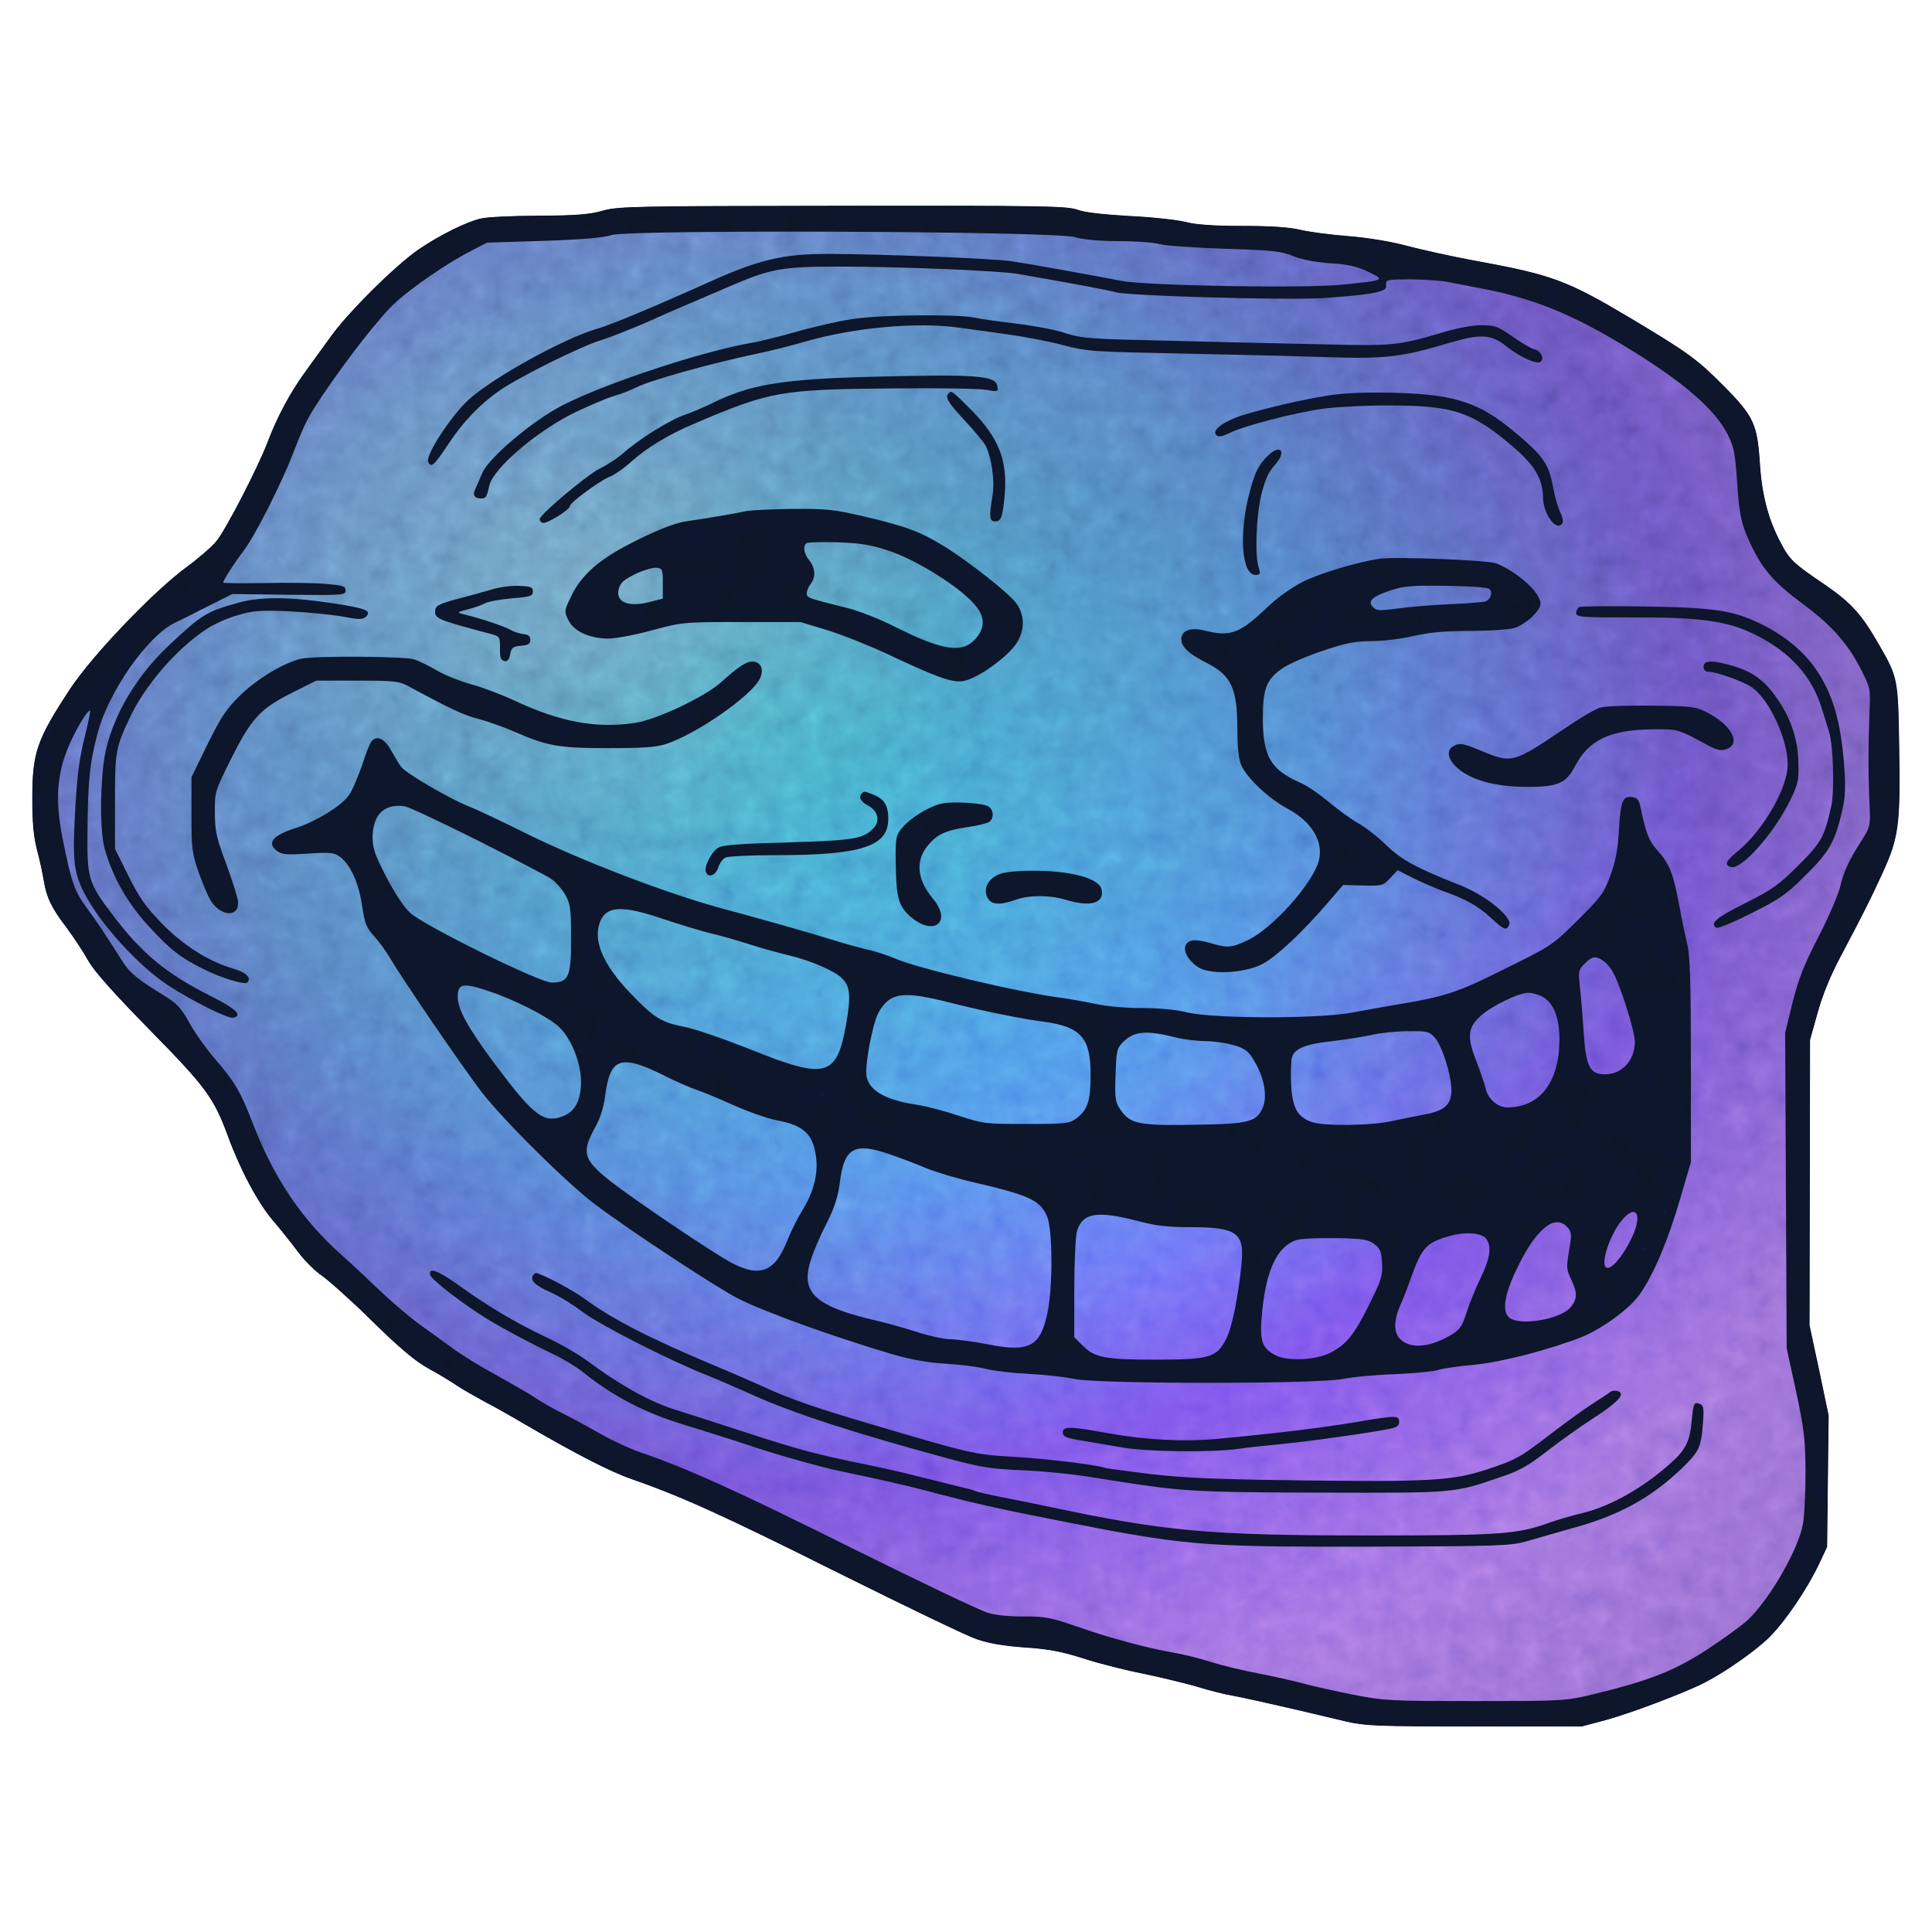
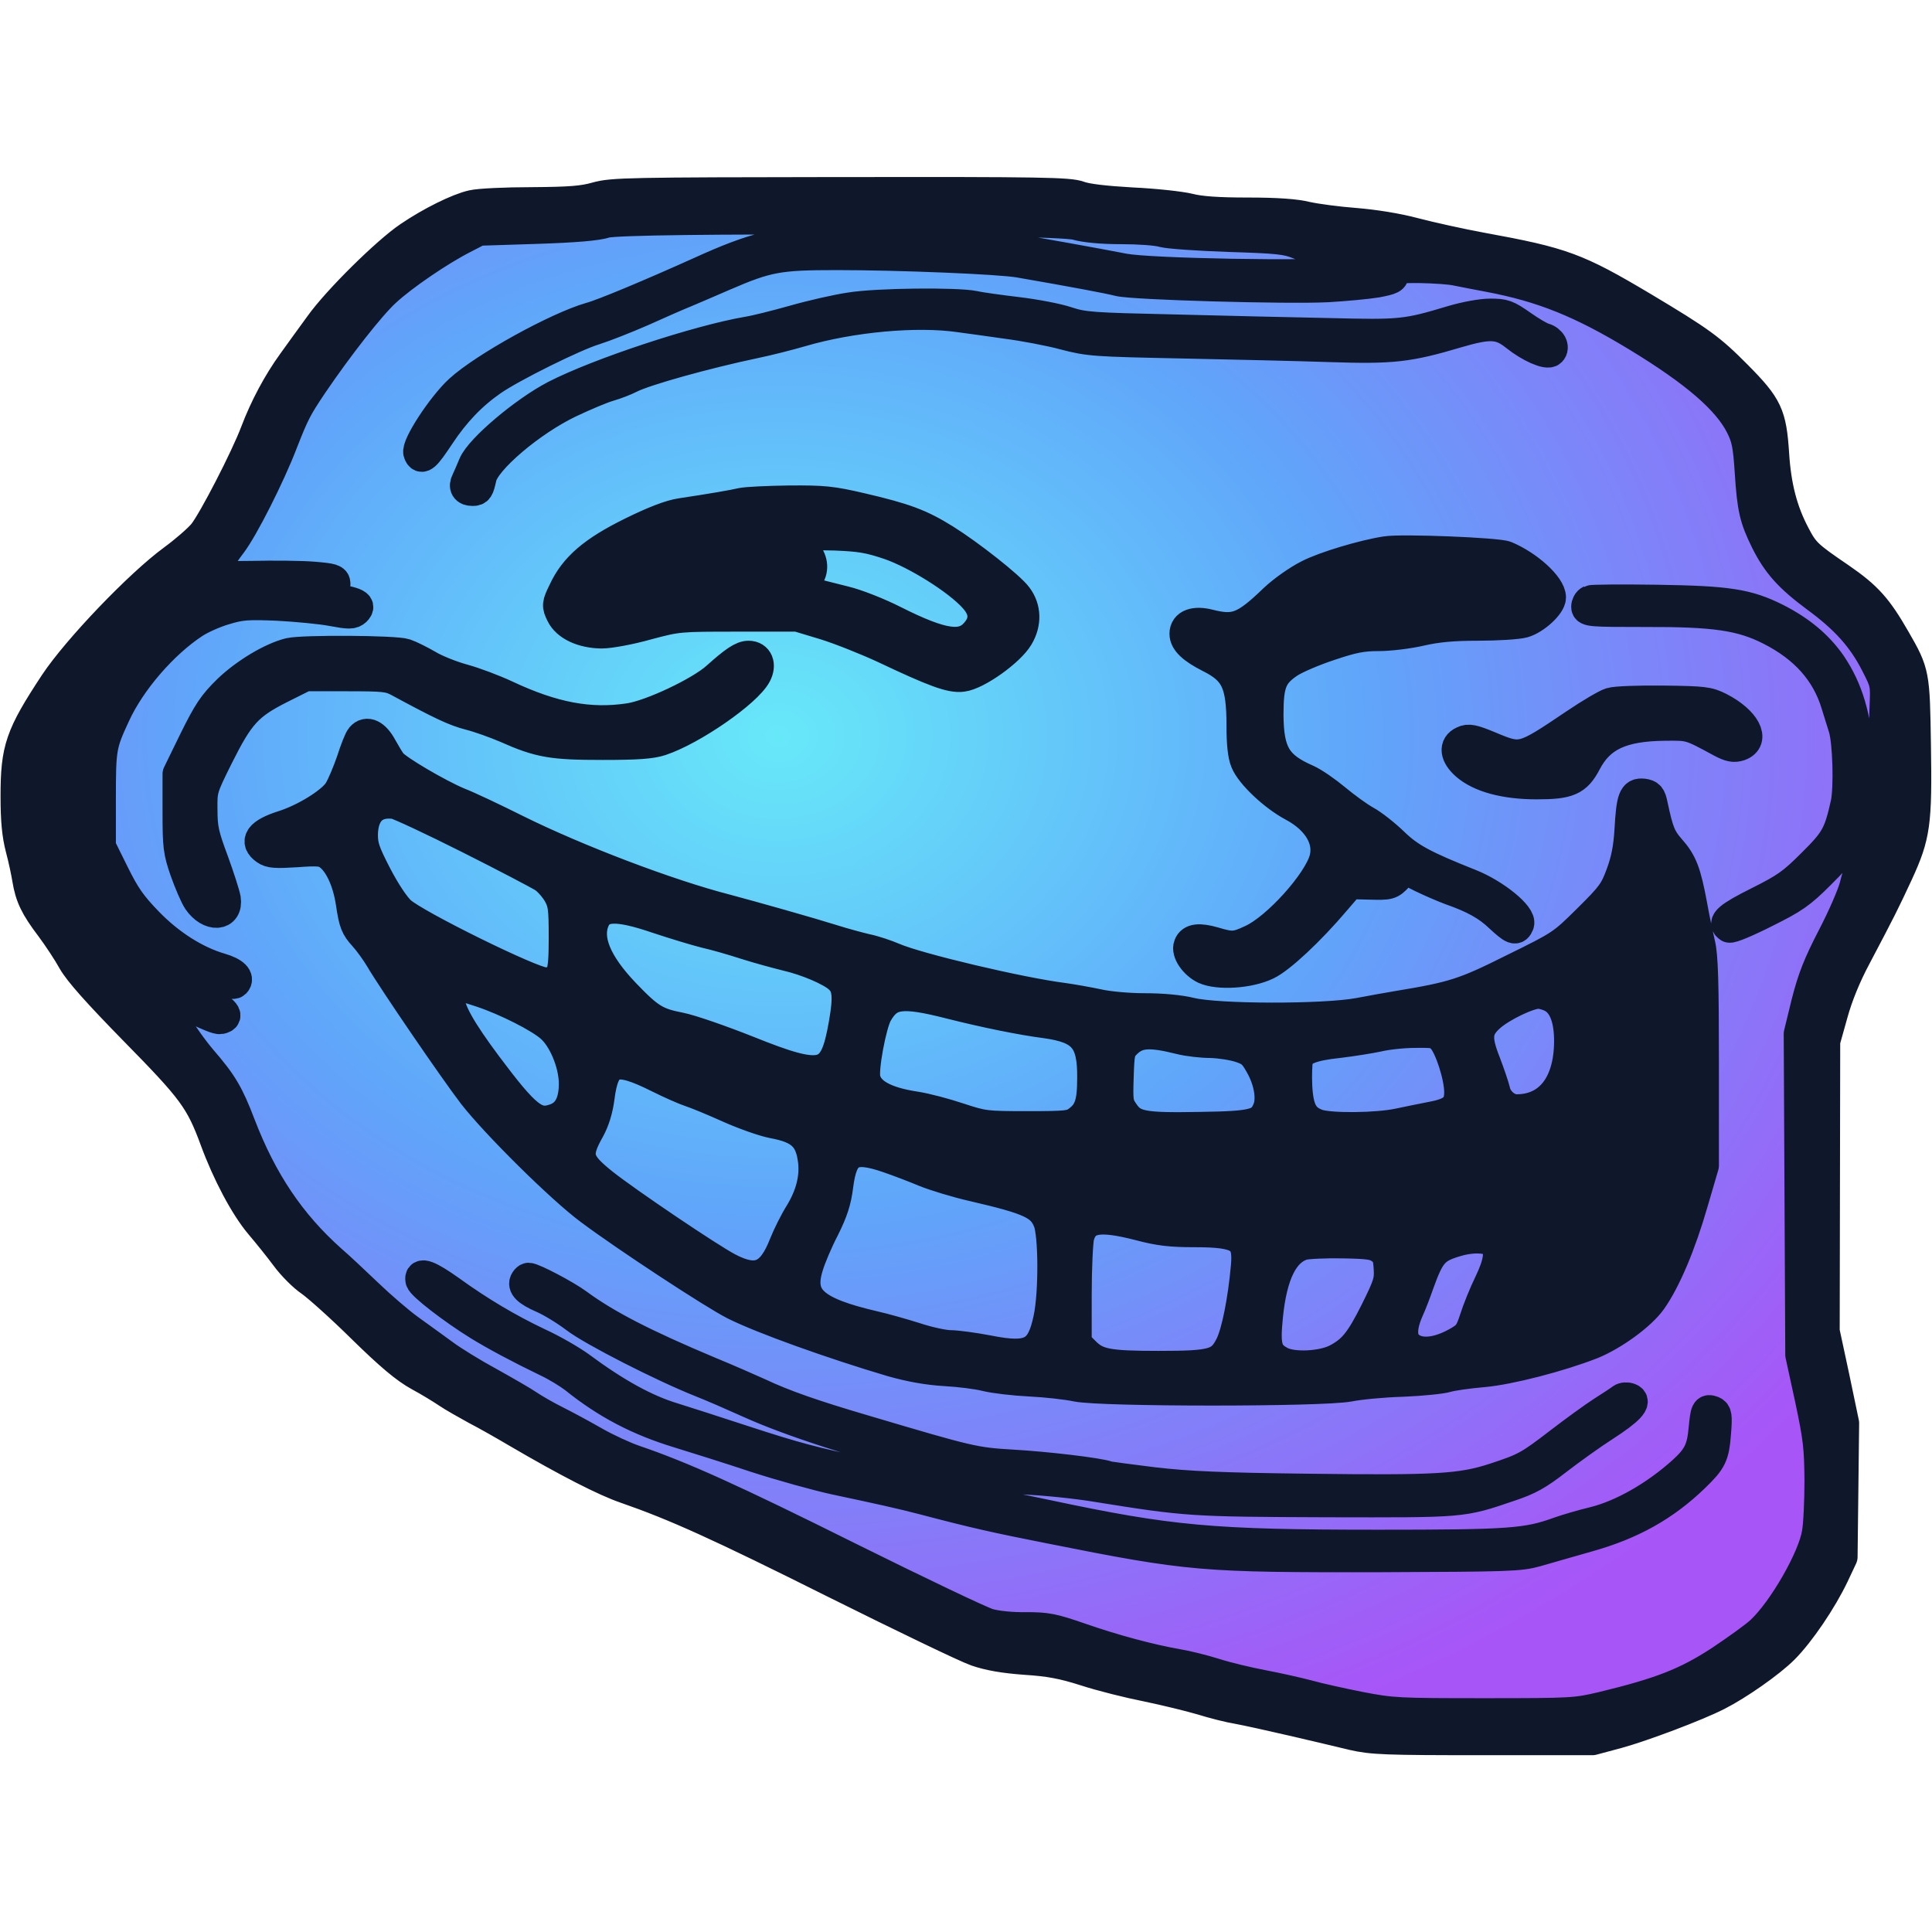
- <svg xmlns="http://www.w3.org/2000/svg" viewBox="0 0 120 120" width="120" height="120" role="img" aria-label="Logo">
+ <svg xmlns="http://www.w3.org/2000/svg" viewBox="0 0 120 120" width="120" height="120" role="img" aria-label="Trollface">
  <defs>
-     <path id="logo-head-path" d="M2250 5960 c-52 -15 -103 -19 -250 -20 -102 0 -205 -5 -229 -11 -55 -12 -162 -65 -244 -121 -85 -57 -277 -246 -345 -342 -31 -43 -79 -108 -105 -145 -55 -76 -106 -171 -142 -266 -38 -101 -164 -345 -202 -392 -19 -23 -71 -68 -116 -101 -130 -95 -370 -346 -457 -477 -133 -202 -150 -252 -150 -435 0 -92 5 -147 19 -201 11 -41 22 -94 26 -119 11 -66 29 -105 89 -184 29 -39 68 -98 86 -131 24 -42 95 -122 240 -270 222 -226 252 -266 309 -421 47 -128 115 -256 173 -325 29 -34 74 -90 100 -125 25 -34 68 -77 95 -95 26 -18 116 -98 198 -179 109 -107 169 -157 220 -185 39 -21 88 -51 110 -66 22 -15 72 -43 110 -64 39 -20 111 -61 160 -90 195 -114 338 -187 417 -214 193 -67 361 -143 809 -367 261 -130 506 -248 544 -261 49 -17 107 -27 190 -33 93 -6 145 -16 230 -43 61 -20 169 -47 240 -61 72 -15 166 -38 210 -51 45 -14 108 -30 140 -35 33 -6 128 -27 210 -46 83 -19 187 -44 233 -55 75 -17 122 -19 504 -19 l420 0 97 26 c95 26 305 105 385 146 79 40 202 126 255 179 62 62 147 187 194 286 l32 68 3 258 3 258 -37 177 -38 177 1 560 1 560 30 107 c19 69 51 147 90 220 98 186 109 208 162 322 66 144 73 190 68 494 -4 274 -5 279 -78 406 -70 122 -108 165 -214 238 -125 85 -138 97 -174 166 -48 91 -73 186 -81 312 -10 152 -24 183 -142 302 -103 104 -140 131 -364 265 -254 151 -308 171 -620 228 -82 15 -199 41 -260 57 -67 18 -156 32 -230 38 -66 5 -149 16 -185 24 -44 11 -117 16 -230 16 -115 0 -183 5 -225 16 -33 8 -132 19 -220 23 -104 6 -175 14 -204 25 -39 14 -137 16 -920 15 -817 -1 -880 -2 -941 -19z" />
-     <radialGradient id="logo-main" cx="40%" cy="65%" r="65%">
-       <stop offset="0%" stop-color="#22d3ee" />
+     <path id="fav-head-path" d="M2250 5960 c-52 -15 -103 -19 -250 -20 -102 0 -205 -5 -229 -11 -55 -12 -162 -65 -244 -121 -85 -57 -277 -246 -345 -342 -31 -43 -79 -108 -105 -145 -55 -76 -106 -171 -142 -266 -38 -101 -164 -345 -202 -392 -19 -23 -71 -68 -116 -101 -130 -95 -370 -346 -457 -477 -133 -202 -150 -252 -150 -435 0 -92 5 -147 19 -201 11 -41 22 -94 26 -119 11 -66 29 -105 89 -184 29 -39 68 -98 86 -131 24 -42 95 -122 240 -270 222 -226 252 -266 309 -421 47 -128 115 -256 173 -325 29 -34 74 -90 100 -125 25 -34 68 -77 95 -95 26 -18 116 -98 198 -179 109 -107 169 -157 220 -185 39 -21 88 -51 110 -66 22 -15 72 -43 110 -64 39 -20 111 -61 160 -90 195 -114 338 -187 417 -214 193 -67 361 -143 809 -367 261 -130 506 -248 544 -261 49 -17 107 -27 190 -33 93 -6 145 -16 230 -43 61 -20 169 -47 240 -61 72 -15 166 -38 210 -51 45 -14 108 -30 140 -35 33 -6 128 -27 210 -46 83 -19 187 -44 233 -55 75 -17 122 -19 504 -19 l420 0 97 26 c95 26 305 105 385 146 79 40 202 126 255 179 62 62 147 187 194 286 l32 68 3 258 3 258 -37 177 -38 177 1 560 1 560 30 107 c19 69 51 147 90 220 98 186 109 208 162 322 66 144 73 190 68 494 -4 274 -5 279 -78 406 -70 122 -108 165 -214 238 -125 85 -138 97 -174 166 -48 91 -73 186 -81 312 -10 152 -24 183 -142 302 -103 104 -140 131 -364 265 -254 151 -308 171 -620 228 -82 15 -199 41 -260 57 -67 18 -156 32 -230 38 -66 5 -149 16 -185 24 -44 11 -117 16 -230 16 -115 0 -183 5 -225 16 -33 8 -132 19 -220 23 -104 6 -175 14 -204 25 -39 14 -137 16 -920 15 -817 -1 -880 -2 -941 -19z" />
+     <radialGradient id="fav-main" cx="40%" cy="65%" r="70%">
+       <stop offset="0%" stop-color="#67e8f9" />
      <stop offset="45%" stop-color="#60a5fa" />
-       <stop offset="75%" stop-color="#8b5cf6" />
-       <stop offset="100%" stop-color="#c084fc" />
+       <stop offset="100%" stop-color="#a855f7" />
    </radialGradient>
-     <radialGradient id="logo-highlight" cx="30%" cy="75%" r="40%">
-       <stop offset="0%" stop-color="#ffffff" stop-opacity="0.45" />
-       <stop offset="50%" stop-color="#ffffff" stop-opacity="0.15" />
-       <stop offset="100%" stop-color="#ffffff" stop-opacity="0" />
-     </radialGradient>
-     <radialGradient id="logo-depth" cx="60%" cy="30%" r="50%">
-       <stop offset="0%" stop-color="#475569" stop-opacity="0" />
-       <stop offset="100%" stop-color="#475569" stop-opacity="0.35" />
-     </radialGradient>
-     <filter id="logo-grain">
-       <feTurbulence type="fractalNoise" baseFrequency="0.7" numOctaves="3" stitchTiles="stitch" seed="42" result="noise" />
-       <feColorMatrix in="noise" type="saturate" values="0" result="mono" />
-       <feComponentTransfer in="mono" result="grain">
-         <feFuncA type="table" tableValues="0 0.6" />
-       </feComponentTransfer>
-       <feBlend in="grain" in2="SourceGraphic" mode="overlay" result="blended" />
-       <feComposite in="blended" in2="SourceGraphic" operator="in" />
-     </filter>
  </defs>
-   <g filter="url(#logo-grain)">
-     <g transform="translate(2,12.7613) scale(0.158254) translate(-1,-1) translate(0,599) scale(0.1,-0.1)">
-       <use href="#logo-head-path" fill="url(#logo-main)" />
-       <use href="#logo-head-path" fill="url(#logo-highlight)" />
-       <use href="#logo-head-path" fill="url(#logo-depth)" />
-       <path d="M2250 5960 c-52 -15 -103 -19 -250 -20 -102 0 -205 -5 -229 -11 -55 -12 -162 -65 -244 -121 -85 -57 -277 -246 -345 -342 -31 -43 -79 -108 -105 -145 -55 -76 -106 -171 -142 -266 -38 -101 -164 -345 -202 -392 -19 -23 -71 -68 -116 -101 -130 -95 -370 -346 -457 -477 -133 -202 -150 -252 -150 -435 0 -92 5 -147 19 -201 11 -41 22 -94 26 -119 11 -66 29 -105 89 -184 29 -39 68 -98 86 -131 24 -42 95 -122 240 -270 222 -226 252 -266 309 -421 47 -128 115 -256 173 -325 29 -34 74 -90 100 -125 25 -34 68 -77 95 -95 26 -18 116 -98 198 -179 109 -107 169 -157 220 -185 39 -21 88 -51 110 -66 22 -15 72 -43 110 -64 39 -20 111 -61 160 -90 195 -114 338 -187 417 -214 193 -67 361 -143 809 -367 261 -130 506 -248 544 -261 49 -17 107 -27 190 -33 93 -6 145 -16 230 -43 61 -20 169 -47 240 -61 72 -15 166 -38 210 -51 45 -14 108 -30 140 -35 33 -6 128 -27 210 -46 83 -19 187 -44 233 -55 75 -17 122 -19 504 -19 l420 0 97 26 c95 26 305 105 385 146 79 40 202 126 255 179 62 62 147 187 194 286 l32 68 3 258 3 258 -37 177 -38 177 1 560 1 560 30 107 c19 69 51 147 90 220 98 186 109 208 162 322 66 144 73 190 68 494 -4 274 -5 279 -78 406 -70 122 -108 165 -214 238 -125 85 -138 97 -174 166 -48 91 -73 186 -81 312 -10 152 -24 183 -142 302 -103 104 -140 131 -364 265 -254 151 -308 171 -620 228 -82 15 -199 41 -260 57 -67 18 -156 32 -230 38 -66 5 -149 16 -185 24 -44 11 -117 16 -230 16 -115 0 -183 5 -225 16 -33 8 -132 19 -220 23 -104 6 -175 14 -204 25 -39 14 -137 16 -920 15 -817 -1 -880 -2 -941 -19z m1850 -104 c35 -10 98 -16 175 -16 66 0 138 -5 160 -12 22 -6 137 -14 255 -18 188 -6 222 -9 270 -29 35 -14 88 -24 145 -28 68 -4 104 -12 148 -33 69 -33 67 -34 -103 -51 -150 -15 -764 -4 -865 15 -108 21 -363 67 -430 77 -71 11 -509 28 -716 29 -185 0 -278 -22 -491 -119 -182 -82 -372 -162 -421 -175 -129 -37 -410 -192 -506 -280 -67 -62 -167 -215 -157 -241 10 -28 24 -15 79 68 59 89 123 156 202 211 76 53 320 174 397 197 38 12 119 44 181 71 62 28 137 61 167 73 30 13 97 41 149 64 169 73 211 81 437 81 244 0 630 -16 704 -29 214 -37 351 -63 385 -72 54 -14 648 -31 805 -23 69 4 154 12 190 18 57 11 65 15 64 34 -1 21 3 22 100 22 56 -1 121 -5 146 -11 25 -5 81 -16 124 -24 206 -39 357 -100 571 -230 224 -136 349 -244 400 -345 23 -46 29 -72 36 -179 9 -141 18 -179 61 -266 44 -88 90 -139 192 -215 115 -84 181 -158 232 -258 39 -76 39 -78 35 -172 -5 -130 -5 -248 0 -356 4 -89 3 -92 -30 -145 -53 -83 -71 -123 -86 -186 -8 -32 -46 -120 -85 -195 -56 -108 -77 -162 -101 -256 l-29 -119 3 -619 3 -619 37 -170 c32 -151 36 -186 37 -315 0 -80 -4 -171 -10 -203 -15 -96 -130 -297 -216 -378 -22 -21 -93 -72 -159 -116 -129 -84 -227 -123 -455 -178 -102 -24 -115 -25 -455 -25 -333 0 -356 1 -480 25 -71 14 -161 34 -200 45 -38 10 -117 28 -175 39 -58 11 -142 31 -185 45 -44 14 -109 30 -145 36 -104 18 -246 56 -375 101 -107 37 -129 41 -210 41 -52 -1 -112 5 -143 14 -29 8 -272 124 -540 257 -448 223 -642 311 -827 374 -38 13 -108 45 -155 72 -47 27 -114 63 -150 81 -36 18 -83 45 -105 60 -22 15 -90 54 -151 88 -61 33 -141 82 -177 109 -36 26 -96 70 -134 97 -37 27 -108 88 -158 136 -49 47 -112 106 -140 130 -157 140 -267 303 -351 522 -45 118 -70 160 -148 250 -34 40 -80 104 -100 142 -32 57 -48 74 -98 105 -104 63 -134 88 -163 133 -61 97 -107 166 -145 217 -44 60 -58 101 -91 268 -27 136 -23 236 14 335 23 65 85 173 94 165 2 -3 -7 -49 -21 -103 -19 -73 -29 -144 -37 -281 -11 -202 -7 -249 35 -331 61 -120 214 -288 331 -364 94 -61 233 -130 253 -126 40 8 12 35 -83 83 -180 90 -275 169 -391 323 -94 124 -99 141 -97 327 2 203 9 267 40 385 43 162 196 381 303 432 19 9 78 38 130 65 l95 48 223 -3 c213 -2 222 -2 222 17 0 17 -10 20 -82 26 -46 4 -154 5 -241 3 -86 -1 -157 -1 -157 2 0 10 42 75 80 125 45 59 148 262 197 390 45 115 55 134 116 225 97 143 224 306 283 359 65 60 205 156 299 204 l60 31 220 7 c152 5 236 12 270 23 75 22 1731 15 1815 -8z M3228 5534 c-48 -7 -146 -29 -216 -49 -71 -20 -151 -40 -178 -44 -193 -33 -575 -159 -744 -246 -119 -62 -289 -206 -314 -266 -10 -24 -22 -52 -27 -62 -12 -23 -3 -37 22 -37 20 0 23 5 33 50 14 68 192 219 341 290 55 26 123 55 151 63 28 8 66 23 83 32 57 29 289 94 484 135 48 10 127 30 175 44 194 57 447 80 612 56 30 -4 111 -15 180 -25 69 -9 170 -28 225 -43 96 -25 115 -26 455 -33 195 -4 452 -10 570 -14 240 -8 302 -1 490 55 126 37 166 35 226 -13 55 -44 122 -73 135 -60 15 15 0 42 -26 49 -13 3 -52 26 -86 50 -57 40 -68 44 -121 44 -33 0 -94 -11 -145 -26 -180 -54 -198 -56 -478 -49 -143 3 -413 9 -600 14 -313 7 -346 9 -410 30 -38 13 -124 29 -190 37 -66 8 -142 18 -168 24 -68 14 -375 11 -479 -6z M3320 5308 c-367 -9 -493 -30 -645 -106 -27 -13 -73 -33 -102 -43 -59 -20 -177 -93 -241 -149 -23 -21 -66 -49 -95 -63 -48 -24 -228 -174 -235 -197 -2 -5 3 -12 11 -16 15 -5 107 51 107 66 0 13 115 98 156 115 20 8 59 35 86 60 60 54 146 106 243 147 301 129 341 136 785 140 179 2 344 -1 368 -6 42 -8 44 -7 40 15 -6 41 -78 47 -478 37z M3607 5243 c-16 -15 -3 -36 62 -106 38 -41 75 -85 82 -98 24 -46 38 -140 28 -198 -14 -84 -12 -101 10 -101 24 0 30 17 38 105 11 136 -23 222 -131 332 -75 75 -78 78 -89 66z M5095 5234 c-98 -16 -222 -44 -327 -75 -77 -23 -130 -60 -111 -80 9 -9 21 -7 55 9 57 28 251 78 363 94 50 7 164 13 255 13 262 0 332 -24 500 -169 79 -69 109 -122 110 -194 0 -59 48 -128 72 -104 9 9 8 20 -4 46 -9 19 -22 62 -28 97 -16 86 -34 116 -110 184 -170 151 -259 183 -520 190 -114 2 -193 -1 -255 -11z M4862 5000 c-37 -35 -53 -66 -73 -142 -44 -164 -33 -328 22 -328 19 0 20 3 13 28 -16 48 -10 203 10 286 15 61 27 88 53 117 47 52 25 85 -25 39z M2810 4780 c-34 -8 -115 -22 -235 -40 -40 -6 -103 -30 -190 -73 -148 -73 -220 -135 -262 -226 -25 -51 -25 -55 -9 -88 21 -44 82 -72 155 -73 30 0 108 14 175 33 120 32 123 32 351 32 l230 0 106 -32 c58 -18 161 -59 230 -91 192 -91 257 -115 300 -109 56 7 182 97 215 153 31 52 29 109 -4 153 -28 39 -186 163 -279 221 -95 59 -153 81 -325 121 -112 26 -143 29 -275 28 -81 -1 -164 -5 -183 -9z m570 -158 c104 -36 264 -136 326 -205 43 -47 46 -92 8 -136 -51 -60 -128 -50 -317 45 -61 31 -145 64 -191 75 -153 38 -156 39 -156 57 0 9 7 26 15 36 21 27 19 63 -5 93 -21 26 -26 54 -12 67 4 4 59 6 122 4 97 -4 130 -9 210 -36z m-895 -126 l0 -59 -54 -14 c-73 -18 -121 -4 -121 36 0 15 8 35 18 44 28 26 105 57 132 55 24 -3 25 -6 25 -62z M5295 4593 c-85 -13 -236 -58 -298 -90 -40 -20 -98 -61 -132 -93 -114 -110 -151 -124 -251 -99 -57 15 -94 1 -94 -34 0 -29 30 -57 95 -90 102 -51 125 -100 125 -265 0 -68 5 -115 15 -138 20 -49 109 -133 183 -172 95 -51 142 -130 121 -206 -25 -90 -183 -266 -281 -311 -62 -29 -77 -30 -147 -9 -56 16 -86 13 -95 -12 -10 -25 21 -70 60 -89 52 -24 171 -17 239 16 51 24 165 130 265 248 l55 64 78 -2 c75 -2 79 -1 107 29 l29 31 63 -32 c35 -17 86 -39 113 -49 91 -32 143 -61 190 -106 52 -48 62 -52 72 -27 12 30 -92 115 -188 153 -176 70 -233 100 -294 159 -33 32 -82 71 -110 86 -27 15 -79 53 -115 83 -36 30 -85 64 -110 75 -119 52 -149 103 -150 252 0 121 14 156 81 201 26 17 96 47 157 67 89 30 125 37 189 37 43 0 116 9 163 20 61 14 123 20 220 20 74 0 153 5 175 11 44 12 105 68 105 96 0 43 -87 122 -173 158 -32 13 -401 28 -462 18z m435 -119 c13 -13 4 -40 -16 -48 -8 -3 -72 -8 -142 -11 -70 -3 -162 -11 -205 -17 -68 -9 -81 -9 -94 5 -24 24 -3 43 71 67 52 17 85 19 218 17 96 -1 161 -6 168 -13z M1815 4473 c-27 -8 -88 -25 -135 -37 -68 -18 -86 -26 -88 -43 -5 -34 4 -38 219 -95 34 -9 35 -11 35 -56 -1 -37 3 -47 17 -50 12 -3 19 5 23 27 5 26 11 30 43 33 28 2 36 7 36 23 0 15 -8 21 -29 23 -16 2 -39 10 -50 17 -20 12 -120 46 -181 60 -30 8 -30 8 15 20 25 6 56 17 68 24 13 7 60 15 105 19 73 6 82 9 82 27 0 17 -7 20 -55 22 -30 1 -77 -5 -105 -14z M820 4421 c-126 -35 -143 -45 -275 -169 -142 -134 -239 -312 -256 -470 -14 -135 -11 -271 7 -333 33 -111 90 -211 176 -303 81 -88 120 -118 210 -163 70 -35 162 -63 172 -53 18 18 -4 40 -56 55 -96 28 -197 92 -281 179 -63 65 -88 101 -130 186 l-52 105 0 185 c0 196 2 209 56 325 59 129 184 274 304 353 27 18 81 42 119 53 63 19 87 21 206 16 74 -4 169 -13 210 -21 64 -12 77 -12 90 0 24 24 1 33 -139 54 -162 24 -275 25 -361 1z M6083 4404 c-7 -3 -13 -14 -13 -23 0 -17 17 -18 223 -18 271 1 374 -14 486 -71 132 -67 217 -161 255 -287 10 -33 23 -73 28 -90 17 -52 22 -231 9 -293 -27 -120 -39 -143 -130 -233 -76 -76 -101 -94 -209 -148 -114 -57 -139 -79 -112 -96 6 -4 68 22 137 57 111 55 137 73 212 148 94 92 117 133 145 255 13 57 14 91 7 185 -14 170 -44 271 -109 368 -50 72 -119 130 -212 177 -110 55 -184 67 -460 71 -135 2 -251 1 -257 -2z M1065 4201 c-69 -17 -169 -77 -236 -141 -58 -57 -76 -84 -131 -195 l-63 -129 0 -145 c0 -134 2 -153 28 -228 16 -45 38 -97 50 -115 44 -64 114 -60 104 6 -3 17 -24 83 -47 146 -37 99 -43 126 -43 197 -1 80 0 83 61 206 82 164 115 200 239 263 l98 49 160 0 c145 0 164 -2 200 -21 172 -93 218 -114 275 -129 36 -9 100 -32 142 -50 128 -57 176 -65 372 -65 133 0 187 4 223 16 121 40 333 187 368 255 19 36 6 69 -29 69 -24 0 -54 -20 -122 -81 -64 -58 -255 -148 -339 -160 -152 -23 -294 4 -475 89 -47 22 -121 50 -165 62 -44 12 -105 36 -135 54 -31 18 -71 38 -89 44 -37 13 -394 15 -446 3z M6570 4170 c0 -12 7 -20 18 -20 33 0 142 -40 173 -62 69 -51 139 -203 139 -302 0 -92 -94 -255 -194 -339 -49 -40 -55 -54 -31 -63 41 -16 171 130 236 264 29 59 33 76 31 142 -1 89 -27 170 -77 245 -50 75 -95 111 -171 135 -87 26 -124 27 -124 0z M6163 4009 c-17 -5 -80 -42 -139 -82 -203 -137 -206 -138 -330 -86 -63 26 -80 30 -100 20 -36 -16 -31 -53 11 -90 54 -47 150 -73 272 -73 122 0 153 13 190 84 53 101 137 140 303 142 100 1 97 2 219 -64 34 -18 49 -21 70 -14 60 21 22 94 -77 145 -44 22 -59 24 -217 26 -93 1 -184 -2 -202 -8z M1342 3877 c-7 -8 -23 -49 -37 -93 -15 -43 -37 -96 -50 -116 -28 -43 -132 -107 -215 -133 -88 -28 -111 -59 -67 -90 18 -13 39 -14 119 -9 80 6 102 4 121 -9 43 -28 78 -102 91 -192 11 -73 17 -89 48 -123 20 -22 48 -61 64 -88 48 -82 281 -423 358 -524 88 -113 339 -362 451 -445 139 -104 476 -325 557 -366 108 -54 375 -150 608 -219 71 -20 137 -32 205 -36 55 -3 126 -12 157 -20 32 -8 108 -17 170 -20 62 -3 143 -12 180 -20 97 -20 946 -20 1051 0 40 8 133 17 207 19 74 3 151 11 170 17 19 6 83 15 141 20 101 9 294 59 419 108 81 33 188 110 229 168 54 76 113 215 160 379 l41 140 0 399 c0 305 -3 411 -14 455 -7 31 -22 99 -31 151 -24 128 -38 164 -84 216 -36 41 -46 65 -68 169 -7 34 -12 40 -35 43 -36 4 -44 -15 -51 -138 -4 -68 -13 -116 -33 -170 -25 -68 -36 -84 -128 -175 -100 -99 -103 -101 -288 -192 -190 -95 -230 -108 -448 -144 -30 -5 -98 -17 -150 -27 -137 -25 -544 -24 -647 1 -45 11 -112 17 -180 17 -60 0 -139 7 -178 16 -38 8 -99 19 -135 24 -166 21 -563 115 -655 155 -28 12 -75 28 -105 34 -30 7 -89 23 -130 36 -89 28 -305 89 -410 117 -226 58 -579 193 -809 307 -86 43 -187 91 -226 106 -76 32 -234 124 -256 151 -8 9 -25 38 -39 63 -26 48 -57 63 -78 38z m416 -389 c141 -71 271 -139 289 -151 18 -12 42 -40 55 -62 20 -36 23 -53 23 -171 0 -153 -9 -174 -76 -174 -48 0 -499 222 -556 274 -23 21 -59 75 -93 140 -47 91 -54 114 -54 159 2 88 47 130 126 119 16 -3 145 -63 286 -134z m727 -308 c66 -22 149 -47 185 -56 36 -8 106 -28 155 -44 50 -16 121 -35 157 -44 79 -18 175 -59 205 -88 33 -30 37 -71 18 -178 -37 -211 -78 -222 -372 -104 -103 41 -221 82 -262 90 -93 18 -120 35 -213 132 -111 116 -150 212 -117 286 26 57 88 59 244 6z m3693 -166 c12 -8 29 -29 38 -47 31 -58 84 -230 84 -269 0 -74 -50 -128 -117 -128 -60 0 -75 30 -84 168 -4 64 -11 145 -15 179 -6 57 -5 63 19 87 30 30 44 32 75 10z m-4372 -119 c96 -32 224 -97 267 -135 49 -42 89 -138 91 -214 1 -79 -24 -126 -78 -143 -71 -24 -111 8 -260 207 -103 138 -146 215 -146 263 0 54 20 58 126 22z m1811 -45 c135 -34 273 -62 366 -74 144 -20 182 -64 181 -211 0 -100 -12 -136 -57 -169 -26 -19 -42 -21 -195 -21 -161 0 -170 1 -264 32 -54 18 -129 38 -169 44 -119 18 -182 54 -194 109 -9 39 23 208 46 251 46 81 94 88 286 39z m2323 23 c43 -25 65 -84 64 -173 -2 -163 -78 -260 -205 -260 -37 0 -76 34 -84 73 -4 17 -21 67 -37 109 -38 96 -34 132 19 179 46 40 149 89 186 89 16 0 42 -8 57 -17z m-1439 -159 c31 -8 85 -14 120 -14 35 -1 86 -9 113 -18 42 -14 53 -25 77 -68 35 -61 47 -132 29 -174 -24 -57 -53 -65 -265 -68 -220 -4 -256 3 -293 58 -22 32 -23 43 -20 137 3 95 5 104 29 129 44 44 90 48 210 18z m1013 1 c29 -32 66 -146 66 -207 0 -58 -26 -81 -107 -96 -32 -6 -89 -18 -128 -26 -83 -18 -265 -20 -314 -3 -56 20 -75 56 -80 148 -2 43 0 90 3 104 9 36 54 54 159 65 50 6 119 17 152 24 33 8 97 15 143 15 76 1 85 -1 106 -24z m-3026 -149 c48 -24 105 -49 127 -56 22 -7 87 -34 145 -60 58 -26 134 -53 170 -60 109 -20 146 -55 157 -149 7 -65 -10 -132 -52 -201 -19 -30 -46 -84 -60 -119 -49 -126 -107 -150 -218 -92 -73 38 -394 255 -482 325 -103 82 -110 111 -53 212 18 33 31 75 37 121 19 148 61 163 229 79z m888 -310 c38 -13 101 -37 139 -53 39 -16 124 -42 190 -57 220 -51 263 -71 289 -136 21 -53 22 -276 1 -375 -28 -134 -71 -157 -233 -125 -57 11 -124 20 -148 20 -24 0 -85 13 -136 30 -51 16 -122 36 -158 44 -236 55 -295 108 -255 234 9 31 37 97 62 145 33 66 46 107 53 164 17 135 57 157 196 109z m2934 -253 c0 -58 -82 -193 -117 -193 -35 0 9 137 62 194 32 35 55 34 55 -1z m-1964 -8 c75 -20 121 -25 210 -25 178 0 211 -22 201 -134 -12 -134 -37 -257 -61 -305 -37 -73 -66 -81 -279 -81 -195 0 -237 8 -284 55 l-33 33 0 188 c0 104 5 206 10 226 21 74 77 84 236 43z m1689 -25 c17 -19 18 -27 7 -92 -11 -65 -11 -74 8 -113 25 -52 25 -76 -1 -108 -39 -50 -207 -77 -244 -40 -28 27 -15 97 40 206 72 145 143 199 190 147z m-318 -46 c22 -30 15 -76 -22 -153 -20 -41 -45 -103 -56 -138 -18 -55 -26 -66 -62 -87 -63 -37 -121 -49 -163 -36 -59 20 -70 72 -33 157 12 26 29 71 39 100 44 123 61 142 152 168 64 18 128 13 145 -11z m-440 -20 c24 -18 28 -29 31 -76 3 -49 -3 -66 -52 -165 -59 -118 -88 -153 -151 -186 -57 -29 -168 -34 -215 -10 -56 29 -64 59 -52 177 16 162 61 253 136 276 17 5 86 8 153 7 106 -2 125 -5 150 -23z M3267 3673 c-15 -14 -6 -33 23 -48 38 -20 49 -58 24 -87 -40 -44 -76 -50 -339 -58 -188 -5 -256 -10 -273 -21 -26 -16 -56 -74 -48 -95 9 -24 37 -15 48 16 5 17 18 35 28 40 10 6 100 10 199 10 336 0 441 34 441 143 0 51 -15 76 -55 93 -40 16 -40 16 -48 7z M3573 3631 c-46 -12 -117 -56 -147 -92 -28 -33 -29 -39 -26 -174 2 -103 14 -140 59 -178 91 -77 162 -18 87 71 -64 77 -71 151 -19 212 35 42 70 58 154 70 40 6 78 15 86 21 18 15 17 44 -2 59 -19 15 -147 23 -192 11z M3810 3357 c-46 -16 -68 -56 -52 -91 14 -31 47 -34 112 -11 54 19 133 19 196 0 95 -29 150 -15 142 37 -6 47 -120 78 -278 77 -47 0 -101 -5 -120 -12z M1572 1783 c3 -18 123 -111 225 -174 62 -38 157 -89 263 -140 36 -17 83 -46 105 -63 123 -99 247 -164 402 -211 65 -20 199 -62 298 -95 99 -32 236 -70 305 -85 179 -38 255 -55 340 -77 197 -52 282 -71 490 -112 542 -108 586 -111 1270 -110 500 2 540 3 605 21 39 11 128 37 199 57 168 47 295 118 410 229 68 66 76 82 83 173 5 63 3 74 -11 80 -24 9 -26 4 -33 -67 -7 -80 -23 -112 -83 -166 -106 -95 -233 -167 -341 -194 -46 -11 -107 -29 -135 -39 -124 -45 -189 -50 -698 -50 -644 0 -805 15 -1281 116 -38 8 -114 24 -169 34 -54 11 -102 22 -106 25 -4 3 -36 11 -71 19 -35 9 -109 27 -164 41 -55 14 -145 34 -200 45 -182 37 -258 57 -460 123 -110 36 -231 75 -270 87 -106 32 -221 95 -360 198 -33 24 -105 66 -160 91 -118 56 -229 122 -341 203 -83 59 -118 72 -112 41z M1976 1781 c-13 -20 8 -40 65 -65 33 -14 90 -49 127 -77 66 -51 339 -190 485 -248 41 -16 126 -53 188 -81 155 -70 401 -150 764 -248 130 -35 168 -41 290 -46 77 -3 208 -16 290 -30 343 -55 361 -56 880 -58 535 -1 520 -3 708 61 72 24 107 43 184 103 52 40 133 98 180 128 96 62 127 95 98 106 -10 4 -23 3 -30 -2 -6 -5 -39 -27 -74 -49 -34 -22 -107 -75 -163 -118 -121 -93 -134 -100 -252 -139 -131 -43 -227 -48 -716 -42 -343 4 -470 10 -600 25 -91 11 -171 22 -178 24 -35 13 -241 37 -366 44 -150 9 -163 12 -571 133 -201 59 -315 99 -410 144 -38 17 -124 55 -190 82 -255 107 -400 182 -510 263 -43 32 -170 99 -188 99 -3 0 -8 -4 -11 -9z M5206 1205 c-136 -23 -330 -46 -546 -66 -127 -12 -279 -4 -420 21 -158 29 -185 29 -185 5 0 -17 11 -22 70 -32 39 -6 110 -19 159 -27 100 -18 350 -21 461 -6 39 6 120 14 180 20 103 10 337 43 415 59 26 5 35 12 35 26 0 27 -9 27 -169 0z" fill="#0f172a" />
-     </g>
+   <g transform="translate(1,11.9468) scale(0.160982) translate(-1,-1) translate(0,599) scale(0.1,-0.1)">
+     <use href="#fav-head-path" fill="url(#fav-main)" />
+     <path d="M2250 5960 c-52 -15 -103 -19 -250 -20 -102 0 -205 -5 -229 -11 -55 -12 -162 -65 -244 -121 -85 -57 -277 -246 -345 -342 -31 -43 -79 -108 -105 -145 -55 -76 -106 -171 -142 -266 -38 -101 -164 -345 -202 -392 -19 -23 -71 -68 -116 -101 -130 -95 -370 -346 -457 -477 -133 -202 -150 -252 -150 -435 0 -92 5 -147 19 -201 11 -41 22 -94 26 -119 11 -66 29 -105 89 -184 29 -39 68 -98 86 -131 24 -42 95 -122 240 -270 222 -226 252 -266 309 -421 47 -128 115 -256 173 -325 29 -34 74 -90 100 -125 25 -34 68 -77 95 -95 26 -18 116 -98 198 -179 109 -107 169 -157 220 -185 39 -21 88 -51 110 -66 22 -15 72 -43 110 -64 39 -20 111 -61 160 -90 195 -114 338 -187 417 -214 193 -67 361 -143 809 -367 261 -130 506 -248 544 -261 49 -17 107 -27 190 -33 93 -6 145 -16 230 -43 61 -20 169 -47 240 -61 72 -15 166 -38 210 -51 45 -14 108 -30 140 -35 33 -6 128 -27 210 -46 83 -19 187 -44 233 -55 75 -17 122 -19 504 -19 l420 0 97 26 c95 26 305 105 385 146 79 40 202 126 255 179 62 62 147 187 194 286 l32 68 3 258 3 258 -37 177 -38 177 1 560 1 560 30 107 c19 69 51 147 90 220 98 186 109 208 162 322 66 144 73 190 68 494 -4 274 -5 279 -78 406 -70 122 -108 165 -214 238 -125 85 -138 97 -174 166 -48 91 -73 186 -81 312 -10 152 -24 183 -142 302 -103 104 -140 131 -364 265 -254 151 -308 171 -620 228 -82 15 -199 41 -260 57 -67 18 -156 32 -230 38 -66 5 -149 16 -185 24 -44 11 -117 16 -230 16 -115 0 -183 5 -225 16 -33 8 -132 19 -220 23 -104 6 -175 14 -204 25 -39 14 -137 16 -920 15 -817 -1 -880 -2 -941 -19z m1850 -104 c35 -10 98 -16 175 -16 66 0 138 -5 160 -12 22 -6 137 -14 255 -18 188 -6 222 -9 270 -29 35 -14 88 -24 145 -28 68 -4 104 -12 148 -33 69 -33 67 -34 -103 -51 -150 -15 -764 -4 -865 15 -108 21 -363 67 -430 77 -71 11 -509 28 -716 29 -185 0 -278 -22 -491 -119 -182 -82 -372 -162 -421 -175 -129 -37 -410 -192 -506 -280 -67 -62 -167 -215 -157 -241 10 -28 24 -15 79 68 59 89 123 156 202 211 76 53 320 174 397 197 38 12 119 44 181 71 62 28 137 61 167 73 30 13 97 41 149 64 169 73 211 81 437 81 244 0 630 -16 704 -29 214 -37 351 -63 385 -72 54 -14 648 -31 805 -23 69 4 154 12 190 18 57 11 65 15 64 34 -1 21 3 22 100 22 56 -1 121 -5 146 -11 25 -5 81 -16 124 -24 206 -39 357 -100 571 -230 224 -136 349 -244 400 -345 23 -46 29 -72 36 -179 9 -141 18 -179 61 -266 44 -88 90 -139 192 -215 115 -84 181 -158 232 -258 39 -76 39 -78 35 -172 -5 -130 -5 -248 0 -356 4 -89 3 -92 -30 -145 -53 -83 -71 -123 -86 -186 -8 -32 -46 -120 -85 -195 -56 -108 -77 -162 -101 -256 l-29 -119 3 -619 3 -619 37 -170 c32 -151 36 -186 37 -315 0 -80 -4 -171 -10 -203 -15 -96 -130 -297 -216 -378 -22 -21 -93 -72 -159 -116 -129 -84 -227 -123 -455 -178 -102 -24 -115 -25 -455 -25 -333 0 -356 1 -480 25 -71 14 -161 34 -200 45 -38 10 -117 28 -175 39 -58 11 -142 31 -185 45 -44 14 -109 30 -145 36 -104 18 -246 56 -375 101 -107 37 -129 41 -210 41 -52 -1 -112 5 -143 14 -29 8 -272 124 -540 257 -448 223 -642 311 -827 374 -38 13 -108 45 -155 72 -47 27 -114 63 -150 81 -36 18 -83 45 -105 60 -22 15 -90 54 -151 88 -61 33 -141 82 -177 109 -36 26 -96 70 -134 97 -37 27 -108 88 -158 136 -49 47 -112 106 -140 130 -157 140 -267 303 -351 522 -45 118 -70 160 -148 250 -34 40 -80 104 -100 142 -32 57 -48 74 -98 105 -104 63 -134 88 -163 133 -61 97 -107 166 -145 217 -44 60 -58 101 -91 268 -27 136 -23 236 14 335 23 65 85 173 94 165 2 -3 -7 -49 -21 -103 -19 -73 -29 -144 -37 -281 -11 -202 -7 -249 35 -331 61 -120 214 -288 331 -364 94 -61 233 -130 253 -126 40 8 12 35 -83 83 -180 90 -275 169 -391 323 -94 124 -99 141 -97 327 2 203 9 267 40 385 43 162 196 381 303 432 19 9 78 38 130 65 l95 48 223 -3 c213 -2 222 -2 222 17 0 17 -10 20 -82 26 -46 4 -154 5 -241 3 -86 -1 -157 -1 -157 2 0 10 42 75 80 125 45 59 148 262 197 390 45 115 55 134 116 225 97 143 224 306 283 359 65 60 205 156 299 204 l60 31 220 7 c152 5 236 12 270 23 75 22 1731 15 1815 -8z M3228 5534 c-48 -7 -146 -29 -216 -49 -71 -20 -151 -40 -178 -44 -193 -33 -575 -159 -744 -246 -119 -62 -289 -206 -314 -266 -10 -24 -22 -52 -27 -62 -12 -23 -3 -37 22 -37 20 0 23 5 33 50 14 68 192 219 341 290 55 26 123 55 151 63 28 8 66 23 83 32 57 29 289 94 484 135 48 10 127 30 175 44 194 57 447 80 612 56 30 -4 111 -15 180 -25 69 -9 170 -28 225 -43 96 -25 115 -26 455 -33 195 -4 452 -10 570 -14 240 -8 302 -1 490 55 126 37 166 35 226 -13 55 -44 122 -73 135 -60 15 15 0 42 -26 49 -13 3 -52 26 -86 50 -57 40 -68 44 -121 44 -33 0 -94 -11 -145 -26 -180 -54 -198 -56 -478 -49 -143 3 -413 9 -600 14 -313 7 -346 9 -410 30 -38 13 -124 29 -190 37 -66 8 -142 18 -168 24 -68 14 -375 11 -479 -6z M2810 4780 c-34 -8 -115 -22 -235 -40 -40 -6 -103 -30 -190 -73 -148 -73 -220 -135 -262 -226 -25 -51 -25 -55 -9 -88 21 -44 82 -72 155 -73 30 0 108 14 175 33 120 32 123 32 351 32 l230 0 106 -32 c58 -18 161 -59 230 -91 192 -91 257 -115 300 -109 56 7 182 97 215 153 31 52 29 109 -4 153 -28 39 -186 163 -279 221 -95 59 -153 81 -325 121 -112 26 -143 29 -275 28 -81 -1 -164 -5 -183 -9z m570 -158 c104 -36 264 -136 326 -205 43 -47 46 -92 8 -136 -51 -60 -128 -50 -317 45 -61 31 -145 64 -191 75 -153 38 -156 39 -156 57 0 9 7 26 15 36 21 27 19 63 -5 93 -21 26 -26 54 -12 67 4 4 59 6 122 4 97 -4 130 -9 210 -36z M5295 4593 c-85 -13 -236 -58 -298 -90 -40 -20 -98 -61 -132 -93 -114 -110 -151 -124 -251 -99 -57 15 -94 1 -94 -34 0 -29 30 -57 95 -90 102 -51 125 -100 125 -265 0 -68 5 -115 15 -138 20 -49 109 -133 183 -172 95 -51 142 -130 121 -206 -25 -90 -183 -266 -281 -311 -62 -29 -77 -30 -147 -9 -56 16 -86 13 -95 -12 -10 -25 21 -70 60 -89 52 -24 171 -17 239 16 51 24 165 130 265 248 l55 64 78 -2 c75 -2 79 -1 107 29 l29 31 63 -32 c35 -17 86 -39 113 -49 91 -32 143 -61 190 -106 52 -48 62 -52 72 -27 12 30 -92 115 -188 153 -176 70 -233 100 -294 159 -33 32 -82 71 -110 86 -27 15 -79 53 -115 83 -36 30 -85 64 -110 75 -119 52 -149 103 -150 252 0 121 14 156 81 201 26 17 96 47 157 67 89 30 125 37 189 37 43 0 116 9 163 20 61 14 123 20 220 20 74 0 153 5 175 11 44 12 105 68 105 96 0 43 -87 122 -173 158 -32 13 -401 28 -462 18z M820 4421 c-126 -35 -143 -45 -275 -169 -142 -134 -239 -312 -256 -470 -14 -135 -11 -271 7 -333 33 -111 90 -211 176 -303 81 -88 120 -118 210 -163 70 -35 162 -63 172 -53 18 18 -4 40 -56 55 -96 28 -197 92 -281 179 -63 65 -88 101 -130 186 l-52 105 0 185 c0 196 2 209 56 325 59 129 184 274 304 353 27 18 81 42 119 53 63 19 87 21 206 16 74 -4 169 -13 210 -21 64 -12 77 -12 90 0 24 24 1 33 -139 54 -162 24 -275 25 -361 1z M6083 4404 c-7 -3 -13 -14 -13 -23 0 -17 17 -18 223 -18 271 1 374 -14 486 -71 132 -67 217 -161 255 -287 10 -33 23 -73 28 -90 17 -52 22 -231 9 -293 -27 -120 -39 -143 -130 -233 -76 -76 -101 -94 -209 -148 -114 -57 -139 -79 -112 -96 6 -4 68 22 137 57 111 55 137 73 212 148 94 92 117 133 145 255 13 57 14 91 7 185 -14 170 -44 271 -109 368 -50 72 -119 130 -212 177 -110 55 -184 67 -460 71 -135 2 -251 1 -257 -2z M1065 4201 c-69 -17 -169 -77 -236 -141 -58 -57 -76 -84 -131 -195 l-63 -129 0 -145 c0 -134 2 -153 28 -228 16 -45 38 -97 50 -115 44 -64 114 -60 104 6 -3 17 -24 83 -47 146 -37 99 -43 126 -43 197 -1 80 0 83 61 206 82 164 115 200 239 263 l98 49 160 0 c145 0 164 -2 200 -21 172 -93 218 -114 275 -129 36 -9 100 -32 142 -50 128 -57 176 -65 372 -65 133 0 187 4 223 16 121 40 333 187 368 255 19 36 6 69 -29 69 -24 0 -54 -20 -122 -81 -64 -58 -255 -148 -339 -160 -152 -23 -294 4 -475 89 -47 22 -121 50 -165 62 -44 12 -105 36 -135 54 -31 18 -71 38 -89 44 -37 13 -394 15 -446 3z M6163 4009 c-17 -5 -80 -42 -139 -82 -203 -137 -206 -138 -330 -86 -63 26 -80 30 -100 20 -36 -16 -31 -53 11 -90 54 -47 150 -73 272 -73 122 0 153 13 190 84 53 101 137 140 303 142 100 1 97 2 219 -64 34 -18 49 -21 70 -14 60 21 22 94 -77 145 -44 22 -59 24 -217 26 -93 1 -184 -2 -202 -8z M1342 3877 c-7 -8 -23 -49 -37 -93 -15 -43 -37 -96 -50 -116 -28 -43 -132 -107 -215 -133 -88 -28 -111 -59 -67 -90 18 -13 39 -14 119 -9 80 6 102 4 121 -9 43 -28 78 -102 91 -192 11 -73 17 -89 48 -123 20 -22 48 -61 64 -88 48 -82 281 -423 358 -524 88 -113 339 -362 451 -445 139 -104 476 -325 557 -366 108 -54 375 -150 608 -219 71 -20 137 -32 205 -36 55 -3 126 -12 157 -20 32 -8 108 -17 170 -20 62 -3 143 -12 180 -20 97 -20 946 -20 1051 0 40 8 133 17 207 19 74 3 151 11 170 17 19 6 83 15 141 20 101 9 294 59 419 108 81 33 188 110 229 168 54 76 113 215 160 379 l41 140 0 399 c0 305 -3 411 -14 455 -7 31 -22 99 -31 151 -24 128 -38 164 -84 216 -36 41 -46 65 -68 169 -7 34 -12 40 -35 43 -36 4 -44 -15 -51 -138 -4 -68 -13 -116 -33 -170 -25 -68 -36 -84 -128 -175 -100 -99 -103 -101 -288 -192 -190 -95 -230 -108 -448 -144 -30 -5 -98 -17 -150 -27 -137 -25 -544 -24 -647 1 -45 11 -112 17 -180 17 -60 0 -139 7 -178 16 -38 8 -99 19 -135 24 -166 21 -563 115 -655 155 -28 12 -75 28 -105 34 -30 7 -89 23 -130 36 -89 28 -305 89 -410 117 -226 58 -579 193 -809 307 -86 43 -187 91 -226 106 -76 32 -234 124 -256 151 -8 9 -25 38 -39 63 -26 48 -57 63 -78 38z m416 -389 c141 -71 271 -139 289 -151 18 -12 42 -40 55 -62 20 -36 23 -53 23 -171 0 -153 -9 -174 -76 -174 -48 0 -499 222 -556 274 -23 21 -59 75 -93 140 -47 91 -54 114 -54 159 2 88 47 130 126 119 16 -3 145 -63 286 -134z m727 -308 c66 -22 149 -47 185 -56 36 -8 106 -28 155 -44 50 -16 121 -35 157 -44 79 -18 175 -59 205 -88 33 -30 37 -71 18 -178 -37 -211 -78 -222 -372 -104 -103 41 -221 82 -262 90 -93 18 -120 35 -213 132 -111 116 -150 212 -117 286 26 57 88 59 244 6z m-679 -285 c96 -32 224 -97 267 -135 49 -42 89 -138 91 -214 1 -79 -24 -126 -78 -143 -71 -24 -111 8 -260 207 -103 138 -146 215 -146 263 0 54 20 58 126 22z m1811 -45 c135 -34 273 -62 366 -74 144 -20 182 -64 181 -211 0 -100 -12 -136 -57 -169 -26 -19 -42 -21 -195 -21 -161 0 -170 1 -264 32 -54 18 -129 38 -169 44 -119 18 -182 54 -194 109 -9 39 23 208 46 251 46 81 94 88 286 39z m2323 23 c43 -25 65 -84 64 -173 -2 -163 -78 -260 -205 -260 -37 0 -76 34 -84 73 -4 17 -21 67 -37 109 -38 96 -34 132 19 179 46 40 149 89 186 89 16 0 42 -8 57 -17z m-1439 -159 c31 -8 85 -14 120 -14 35 -1 86 -9 113 -18 42 -14 53 -25 77 -68 35 -61 47 -132 29 -174 -24 -57 -53 -65 -265 -68 -220 -4 -256 3 -293 58 -22 32 -23 43 -20 137 3 95 5 104 29 129 44 44 90 48 210 18z m1013 1 c29 -32 66 -146 66 -207 0 -58 -26 -81 -107 -96 -32 -6 -89 -18 -128 -26 -83 -18 -265 -20 -314 -3 -56 20 -75 56 -80 148 -2 43 0 90 3 104 9 36 54 54 159 65 50 6 119 17 152 24 33 8 97 15 143 15 76 1 85 -1 106 -24z m-3026 -149 c48 -24 105 -49 127 -56 22 -7 87 -34 145 -60 58 -26 134 -53 170 -60 109 -20 146 -55 157 -149 7 -65 -10 -132 -52 -201 -19 -30 -46 -84 -60 -119 -49 -126 -107 -150 -218 -92 -73 38 -394 255 -482 325 -103 82 -110 111 -53 212 18 33 31 75 37 121 19 148 61 163 229 79z m888 -310 c38 -13 101 -37 139 -53 39 -16 124 -42 190 -57 220 -51 263 -71 289 -136 21 -53 22 -276 1 -375 -28 -134 -71 -157 -233 -125 -57 11 -124 20 -148 20 -24 0 -85 13 -136 30 -51 16 -122 36 -158 44 -236 55 -295 108 -255 234 9 31 37 97 62 145 33 66 46 107 53 164 17 135 57 157 196 109z m970 -261 c75 -20 121 -25 210 -25 178 0 211 -22 201 -134 -12 -134 -37 -257 -61 -305 -37 -73 -66 -81 -279 -81 -195 0 -237 8 -284 55 l-33 33 0 188 c0 104 5 206 10 226 21 74 77 84 236 43z m1371 -71 c22 -30 15 -76 -22 -153 -20 -41 -45 -103 -56 -138 -18 -55 -26 -66 -62 -87 -63 -37 -121 -49 -163 -36 -59 20 -70 72 -33 157 12 26 29 71 39 100 44 123 61 142 152 168 64 18 128 13 145 -11z m-440 -20 c24 -18 28 -29 31 -76 3 -49 -3 -66 -52 -165 -59 -118 -88 -153 -151 -186 -57 -29 -168 -34 -215 -10 -56 29 -64 59 -52 177 16 162 61 253 136 276 17 5 86 8 153 7 106 -2 125 -5 150 -23z M1572 1783 c3 -18 123 -111 225 -174 62 -38 157 -89 263 -140 36 -17 83 -46 105 -63 123 -99 247 -164 402 -211 65 -20 199 -62 298 -95 99 -32 236 -70 305 -85 179 -38 255 -55 340 -77 197 -52 282 -71 490 -112 542 -108 586 -111 1270 -110 500 2 540 3 605 21 39 11 128 37 199 57 168 47 295 118 410 229 68 66 76 82 83 173 5 63 3 74 -11 80 -24 9 -26 4 -33 -67 -7 -80 -23 -112 -83 -166 -106 -95 -233 -167 -341 -194 -46 -11 -107 -29 -135 -39 -124 -45 -189 -50 -698 -50 -644 0 -805 15 -1281 116 -38 8 -114 24 -169 34 -54 11 -102 22 -106 25 -4 3 -36 11 -71 19 -35 9 -109 27 -164 41 -55 14 -145 34 -200 45 -182 37 -258 57 -460 123 -110 36 -231 75 -270 87 -106 32 -221 95 -360 198 -33 24 -105 66 -160 91 -118 56 -229 122 -341 203 -83 59 -118 72 -112 41z M1976 1781 c-13 -20 8 -40 65 -65 33 -14 90 -49 127 -77 66 -51 339 -190 485 -248 41 -16 126 -53 188 -81 155 -70 401 -150 764 -248 130 -35 168 -41 290 -46 77 -3 208 -16 290 -30 343 -55 361 -56 880 -58 535 -1 520 -3 708 61 72 24 107 43 184 103 52 40 133 98 180 128 96 62 127 95 98 106 -10 4 -23 3 -30 -2 -6 -5 -39 -27 -74 -49 -34 -22 -107 -75 -163 -118 -121 -93 -134 -100 -252 -139 -131 -43 -227 -48 -716 -42 -343 4 -470 10 -600 25 -91 11 -171 22 -178 24 -35 13 -241 37 -366 44 -150 9 -163 12 -571 133 -201 59 -315 99 -410 144 -38 17 -124 55 -190 82 -255 107 -400 182 -510 263 -43 32 -170 99 -188 99 -3 0 -8 -4 -11 -9z" fill="#0f172a" stroke="#0f172a" stroke-width="120" stroke-linejoin="round" />
  </g>
</svg>
